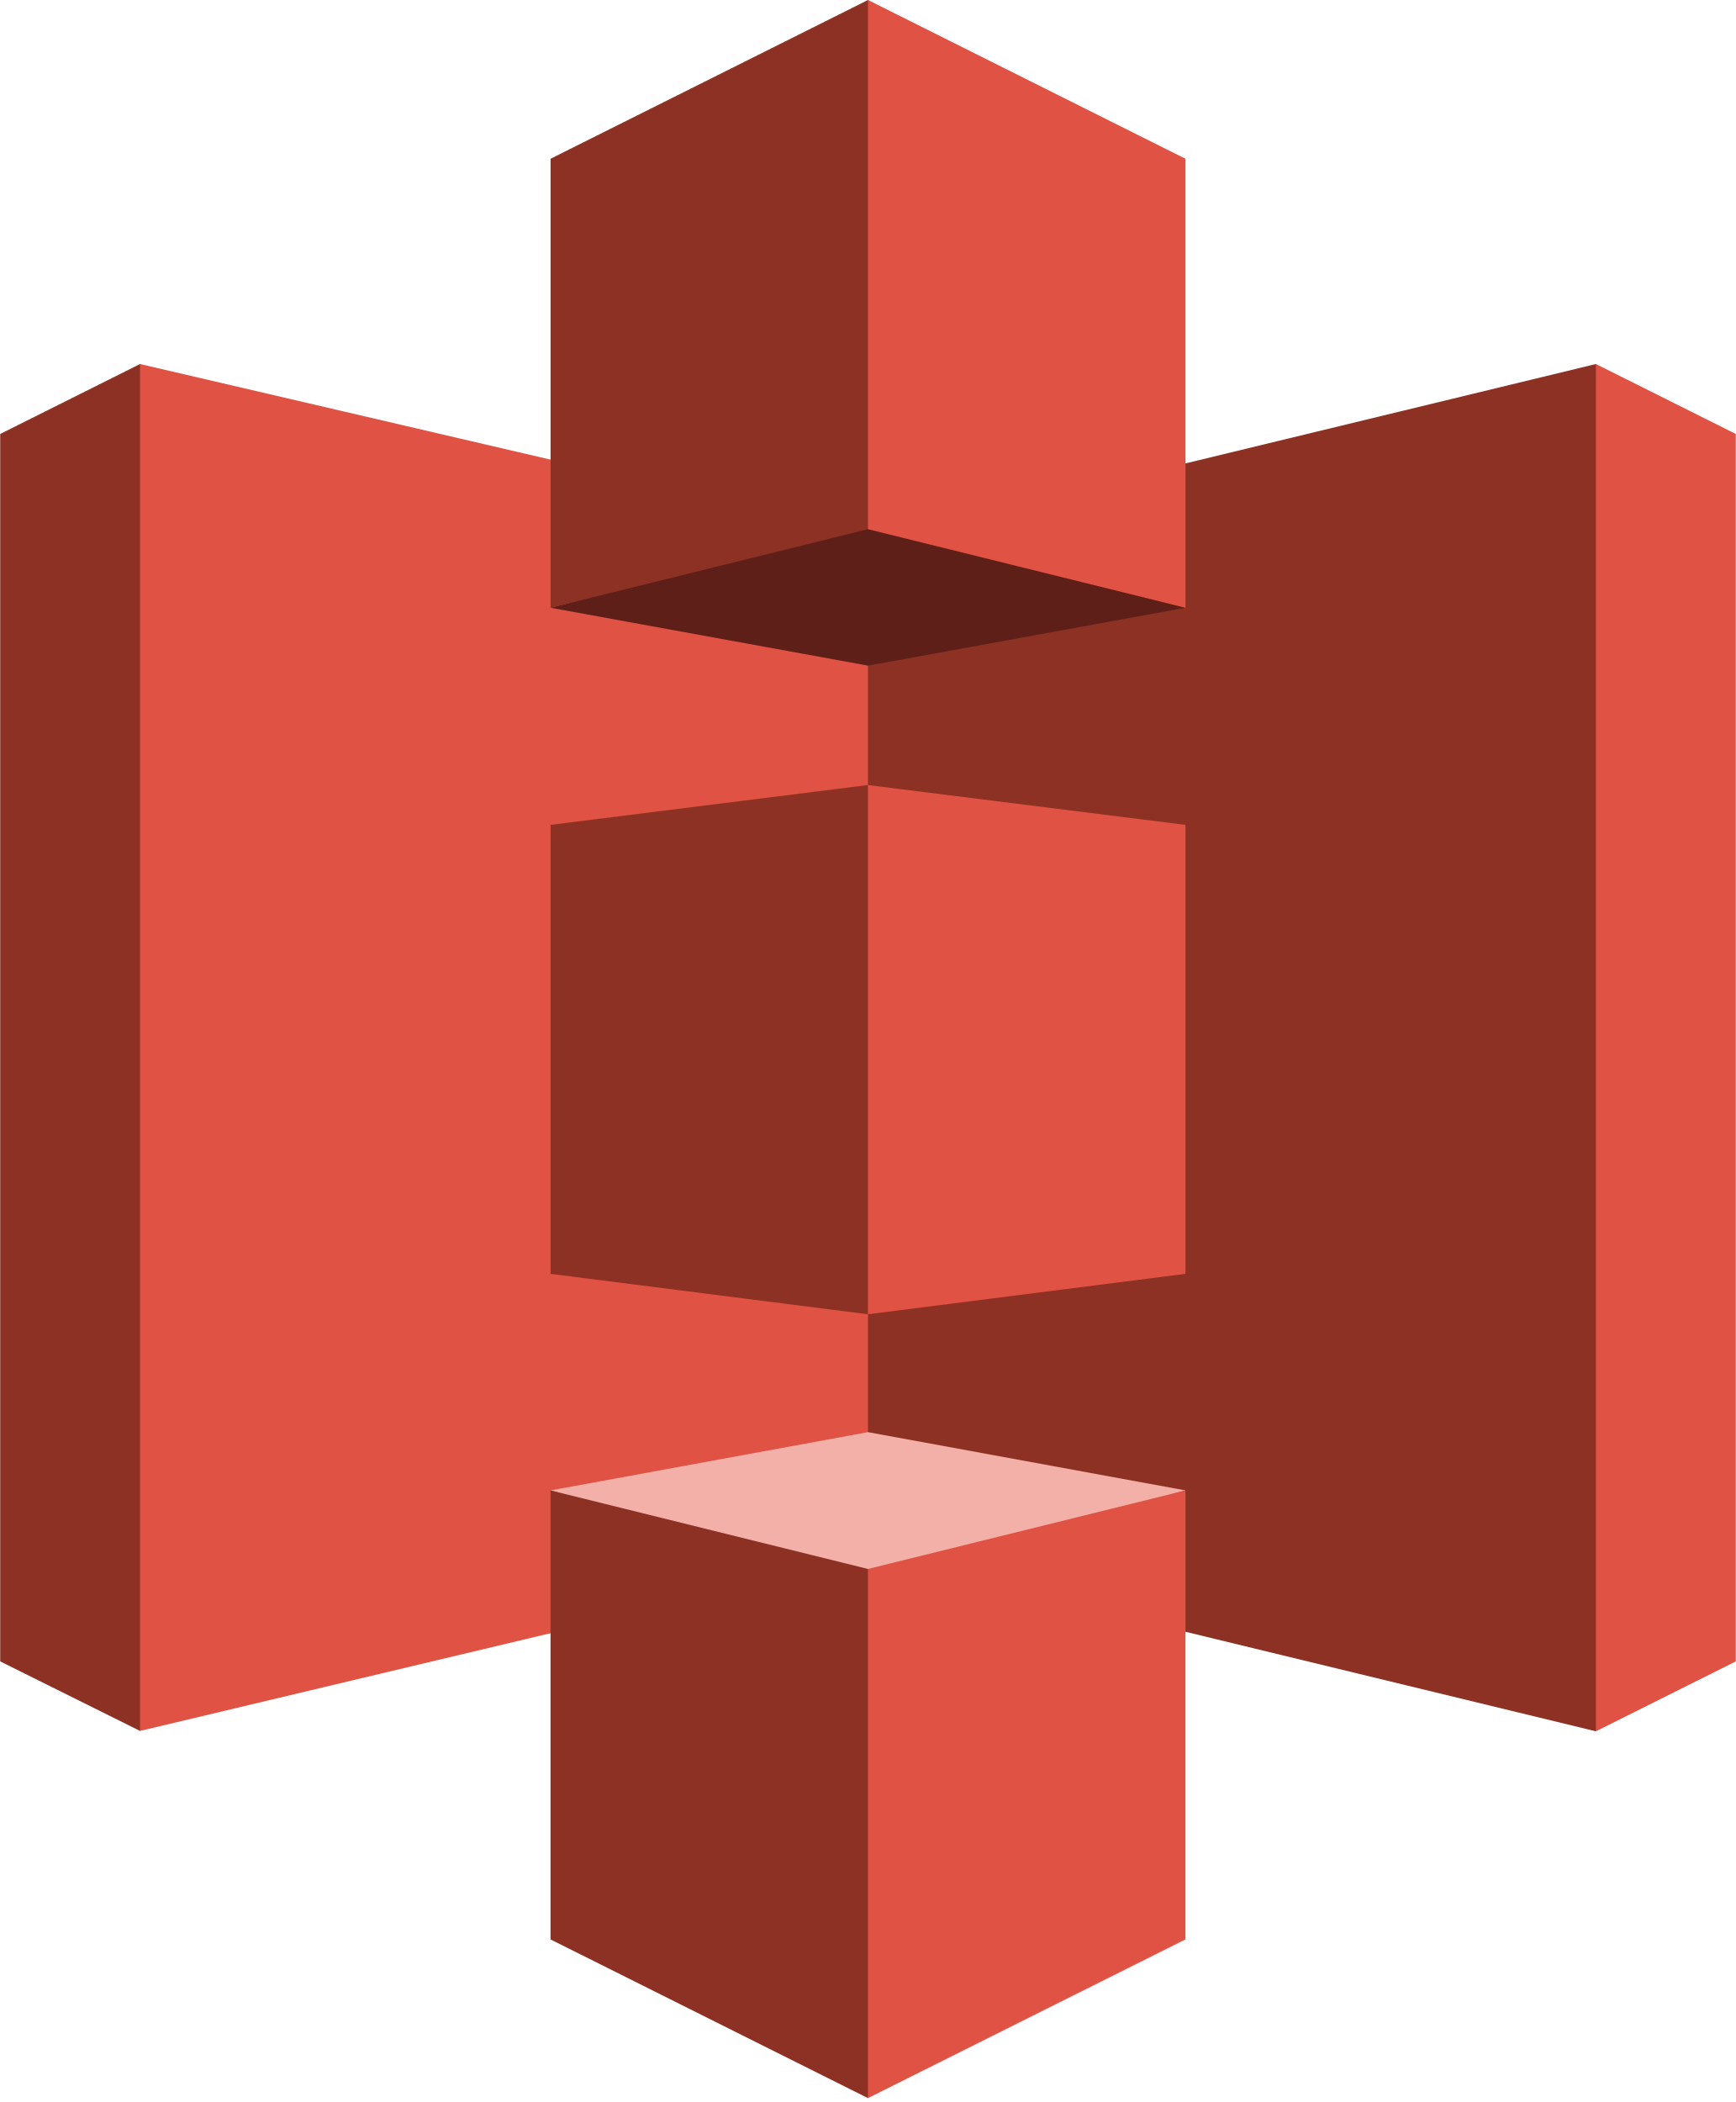
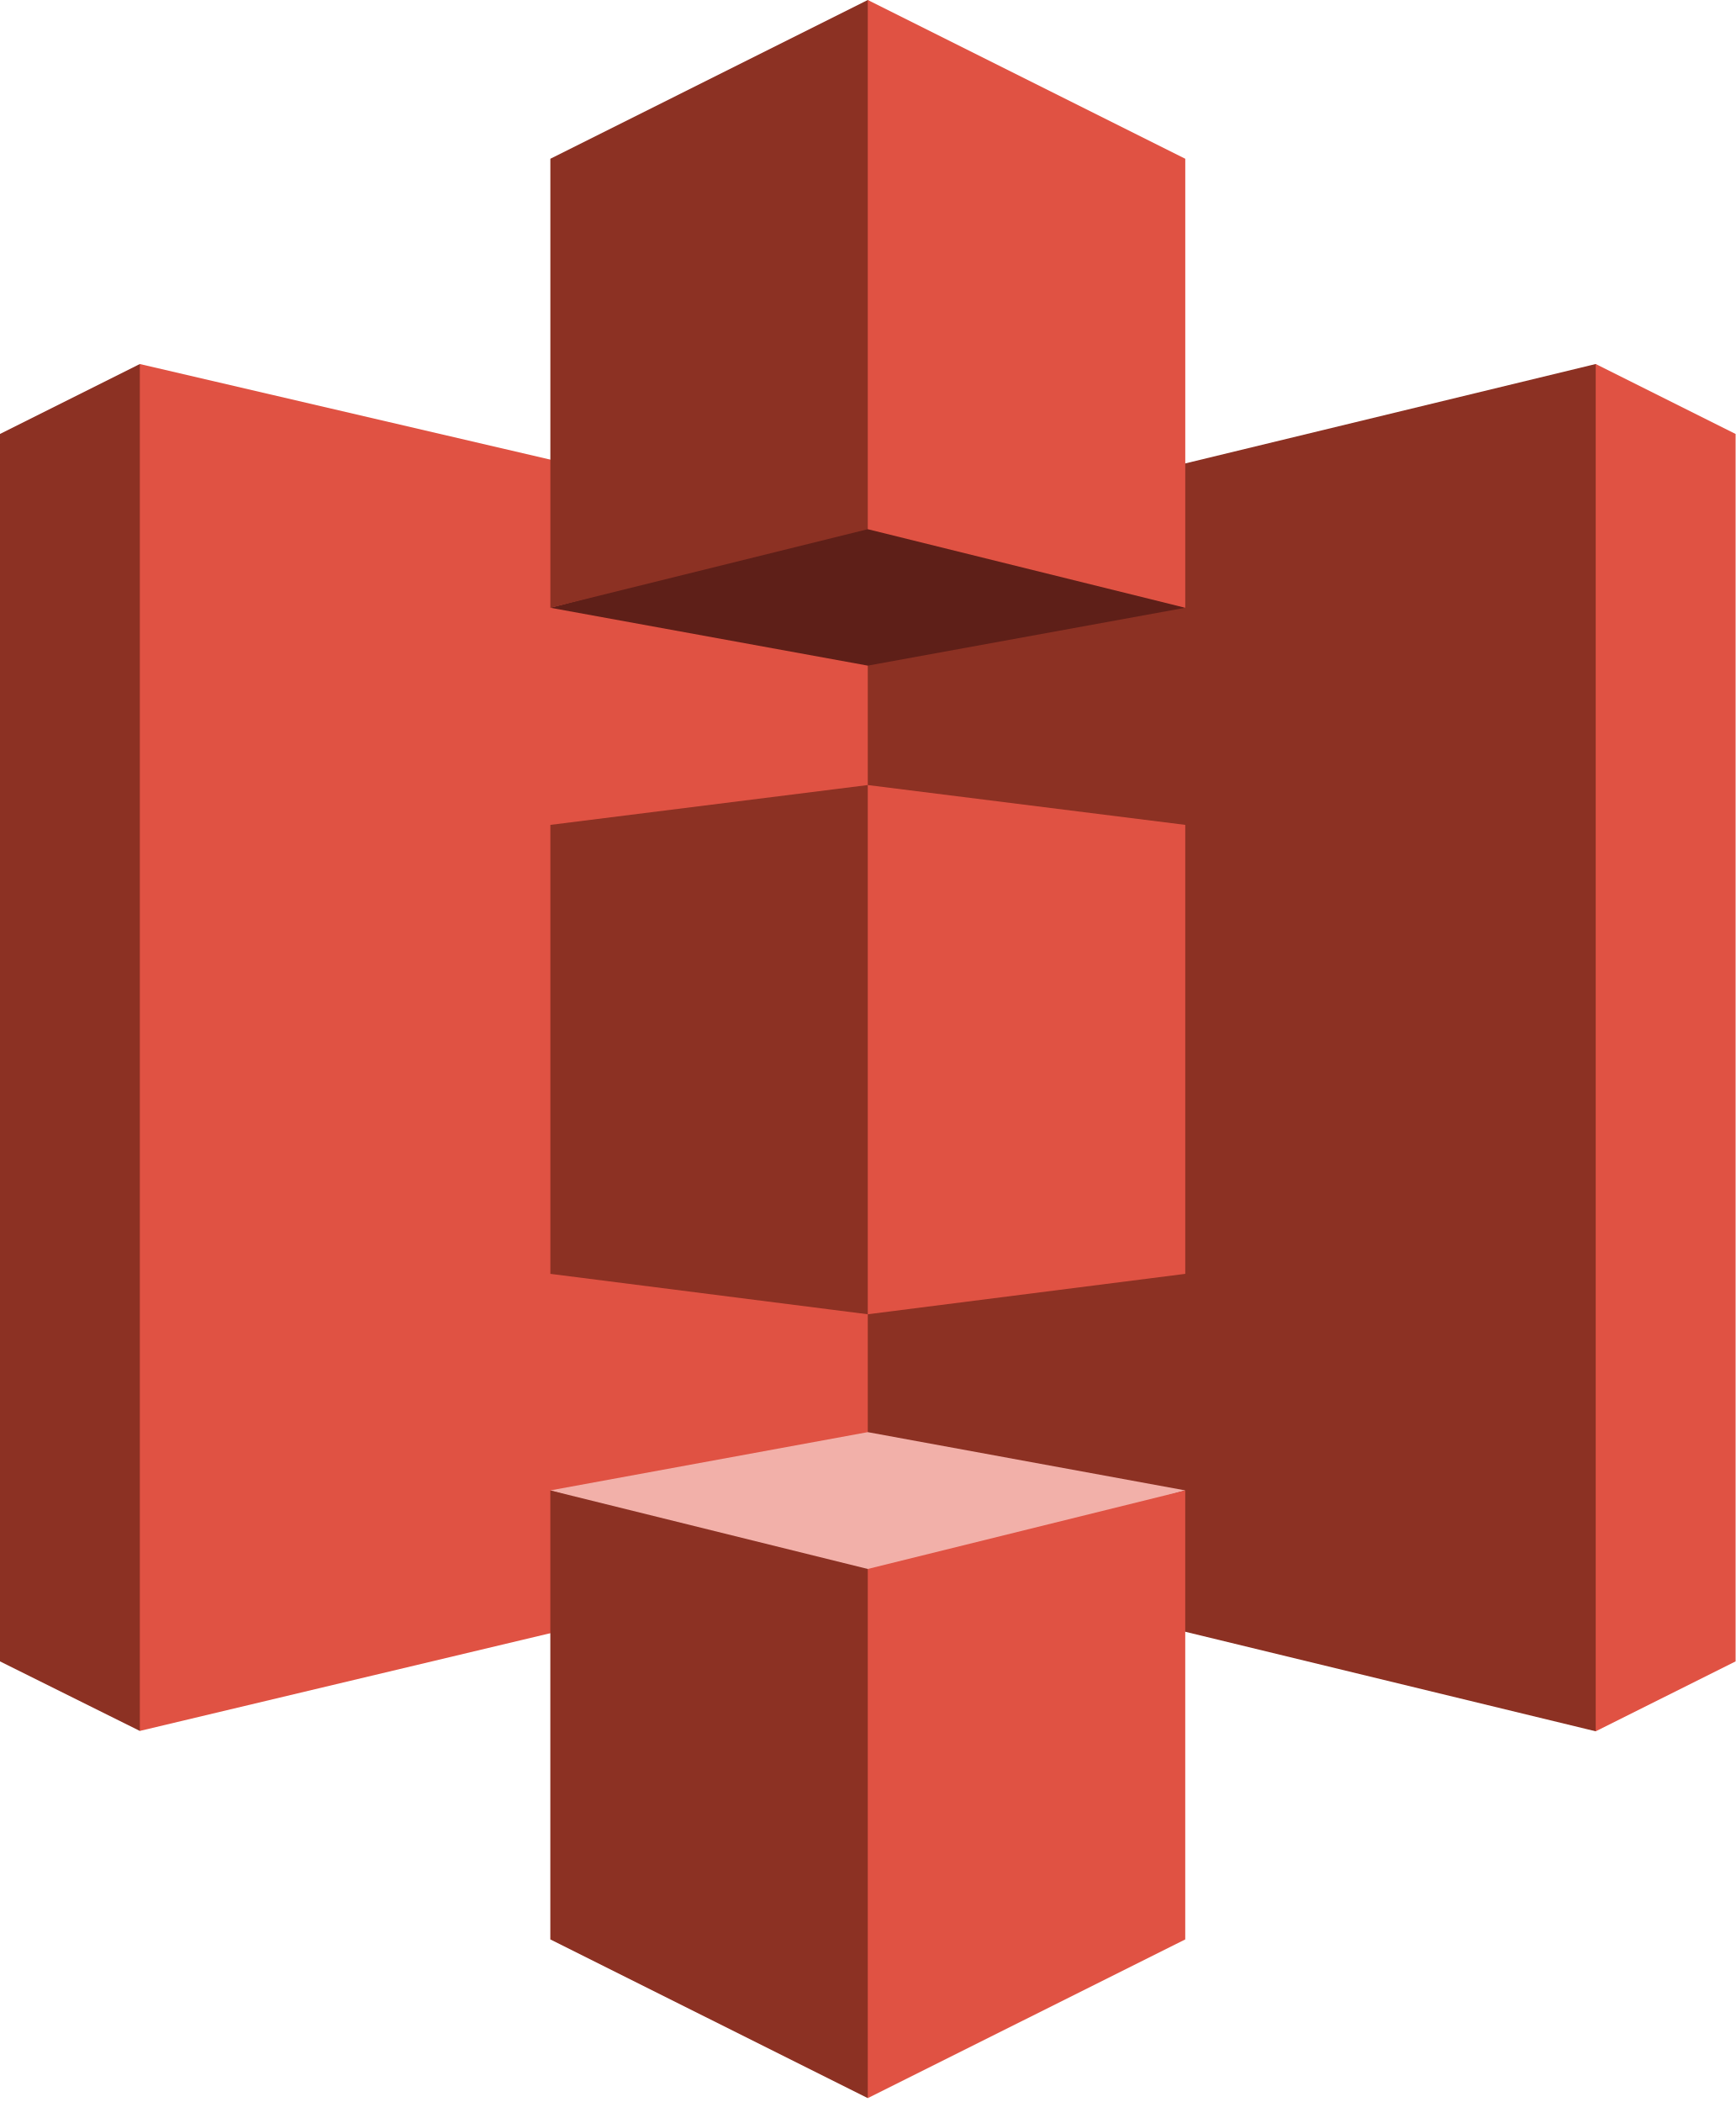
- <svg xmlns="http://www.w3.org/2000/svg" width="2065" height="2500" viewBox="0 0 256 310" preserveAspectRatio="xMidYMid">
+ <svg xmlns="http://www.w3.org/2000/svg" width="256" height="310" viewBox="0 0 256 310">
  <path d="M20.624 53.686L0 64v181.02l20.624 10.254.124-.149V53.828l-.124-.142" fill="#8C3123" />
  <path d="M131 229L20.624 255.274V53.686L131 79.387V229" fill="#E05243" />
  <path d="M81.178 187.866l46.818 5.96.294-.678.263-76.77-.557-.6-46.818 5.874v66.214" fill="#8C3123" />
  <path d="M127.996 229.295l107.371 26.035.169-.269-.003-201.195-.17-.18-107.367 25.996v149.613" fill="#8C3123" />
  <path d="M174.827 187.866l-46.831 5.96v-78.048l46.831 5.874v66.214" fill="#E05243" />
  <path d="M174.827 89.631l-46.831 8.535-46.818-8.535 46.759-12.256 46.89 12.256" fill="#5E1F18" />
  <path d="M174.827 219.801l-46.831-8.591-46.818 8.591 46.761 13.053 46.888-13.053" fill="#F2B0A9" />
  <path d="M81.178 89.631l46.818-11.586.379-.117V.313L127.996 0 81.178 23.413v66.218" fill="#8C3123" />
  <path d="M174.827 89.631l-46.831-11.586V0l46.831 23.413v66.218" fill="#E05243" />
  <path d="M127.996 309.428l-46.823-23.405v-66.217l46.823 11.582.689.783-.187 75.906-.502 1.351" fill="#8C3123" />
  <path d="M127.996 309.428l46.827-23.405v-66.217l-46.827 11.582v78.04M235.367 53.686L256 64v181.02l-20.633 10.31V53.686" fill="#E05243" />
</svg>
